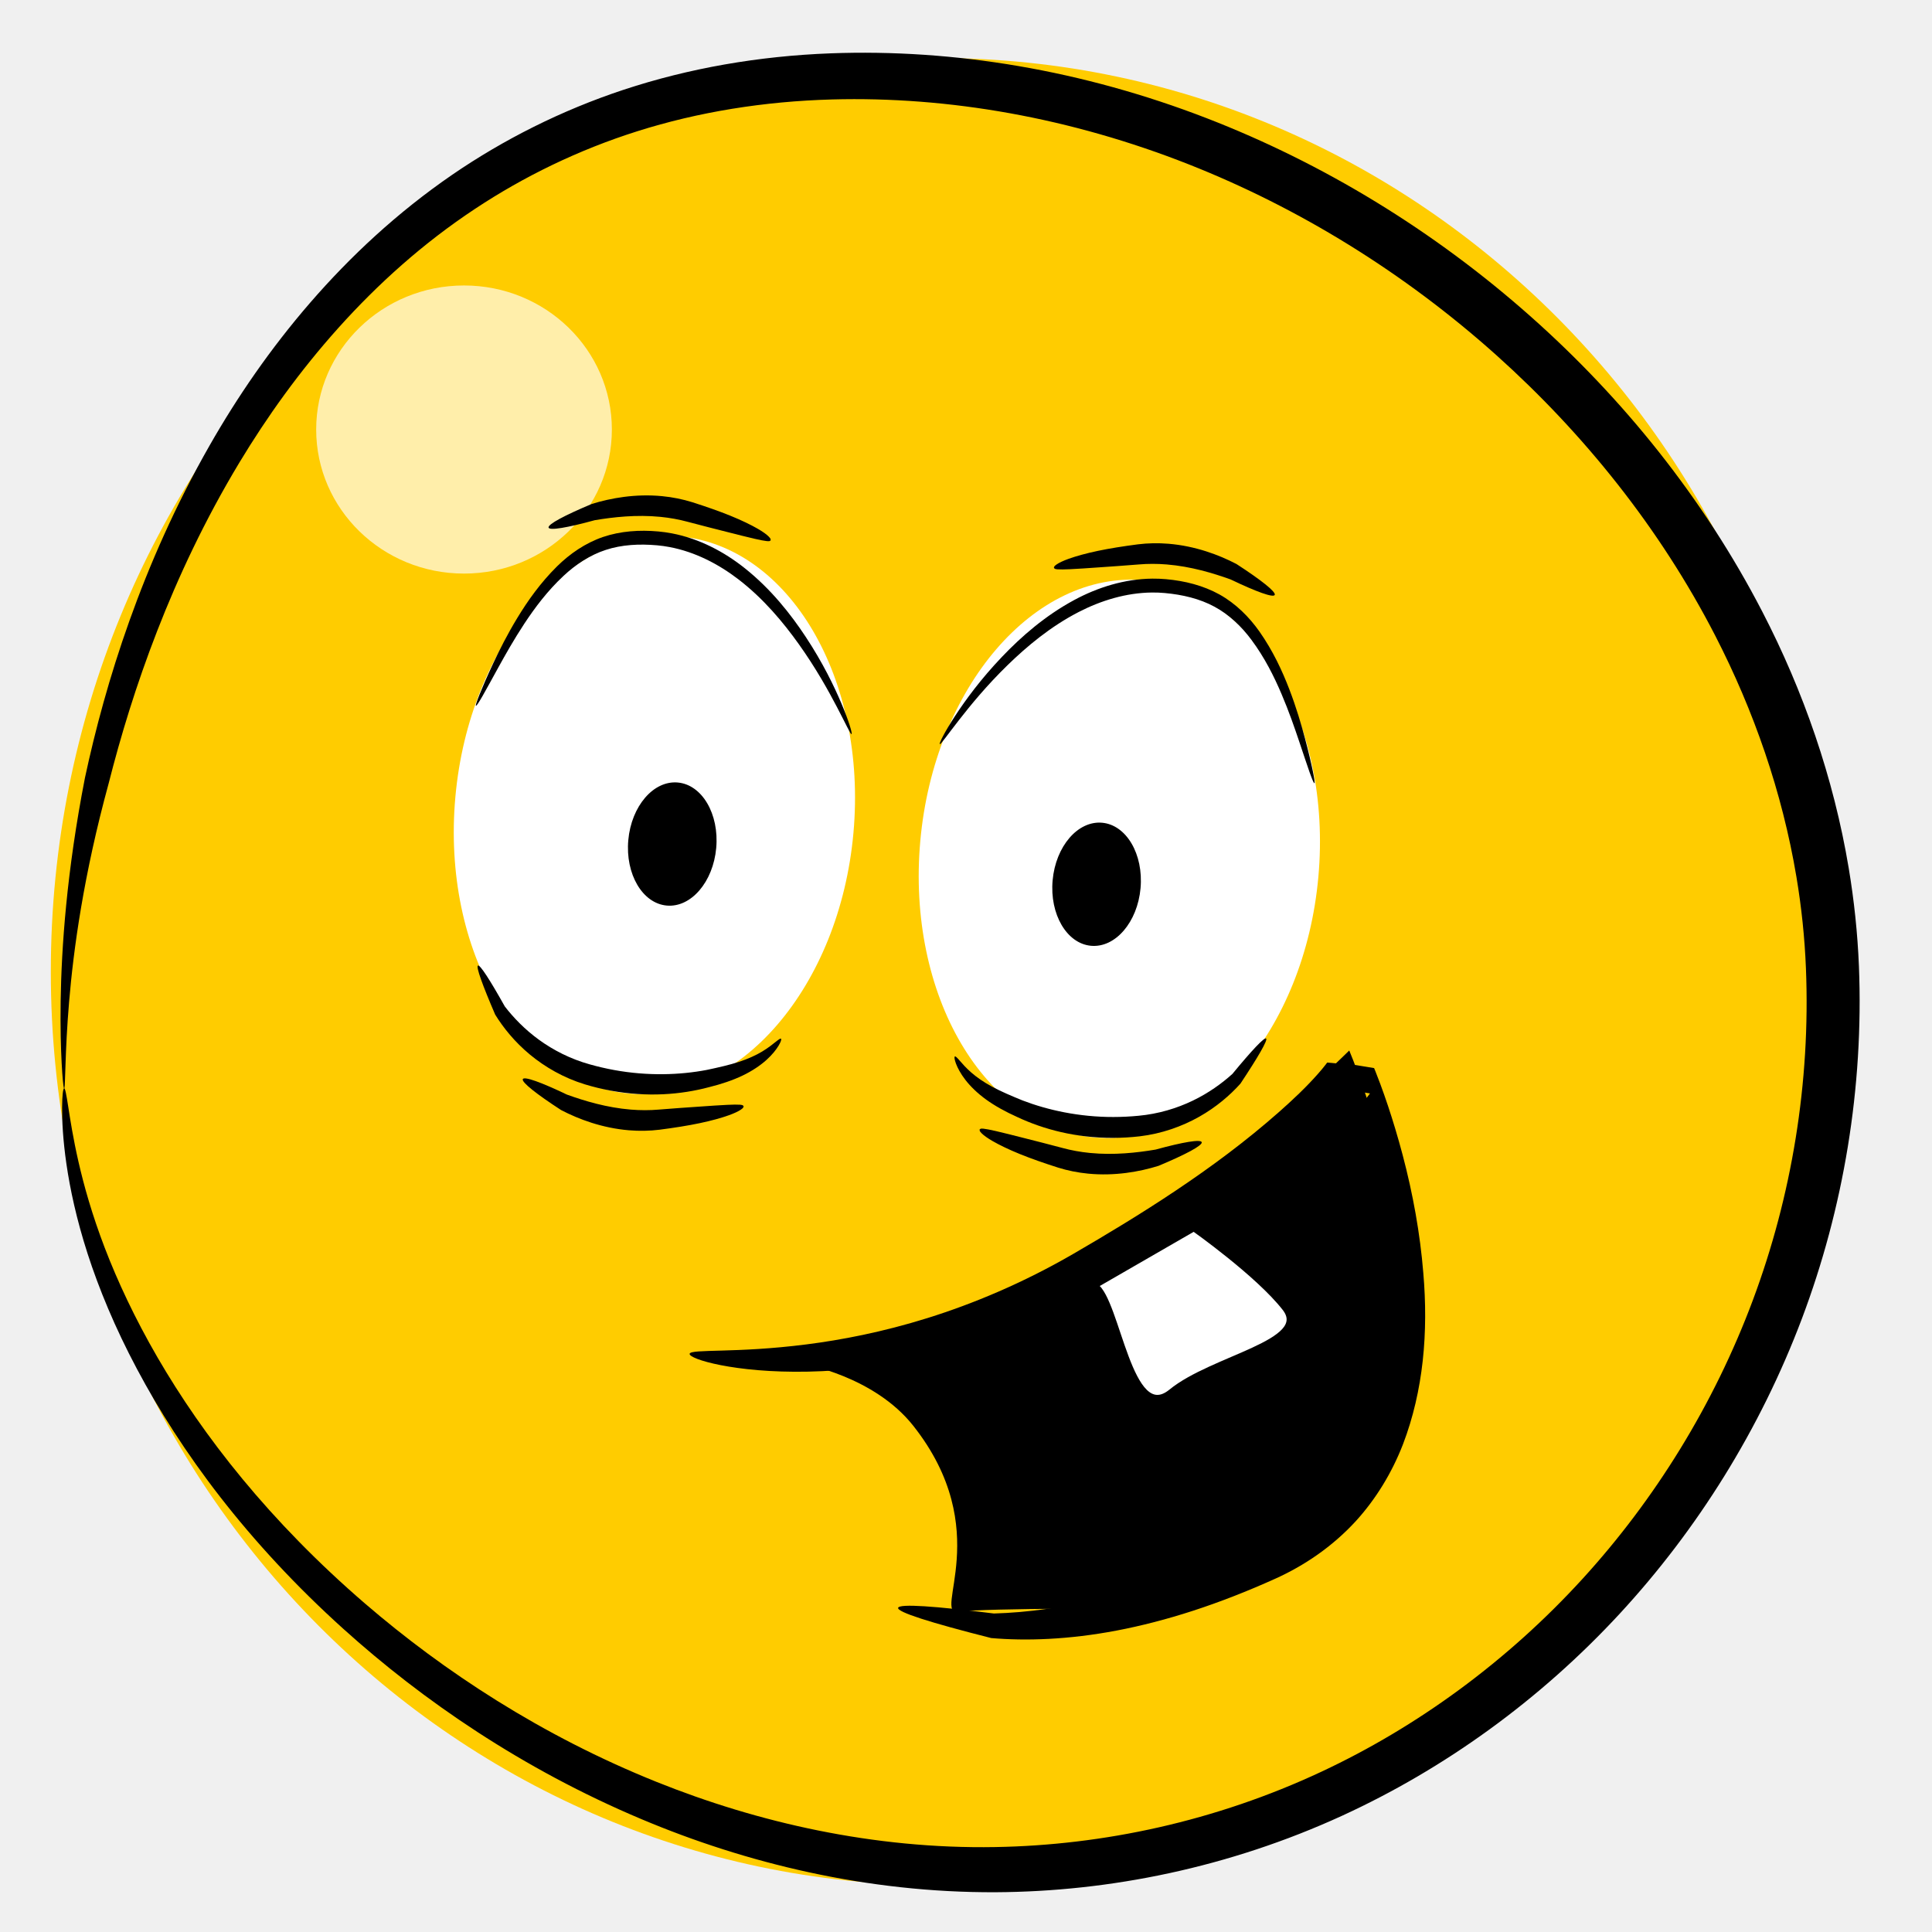
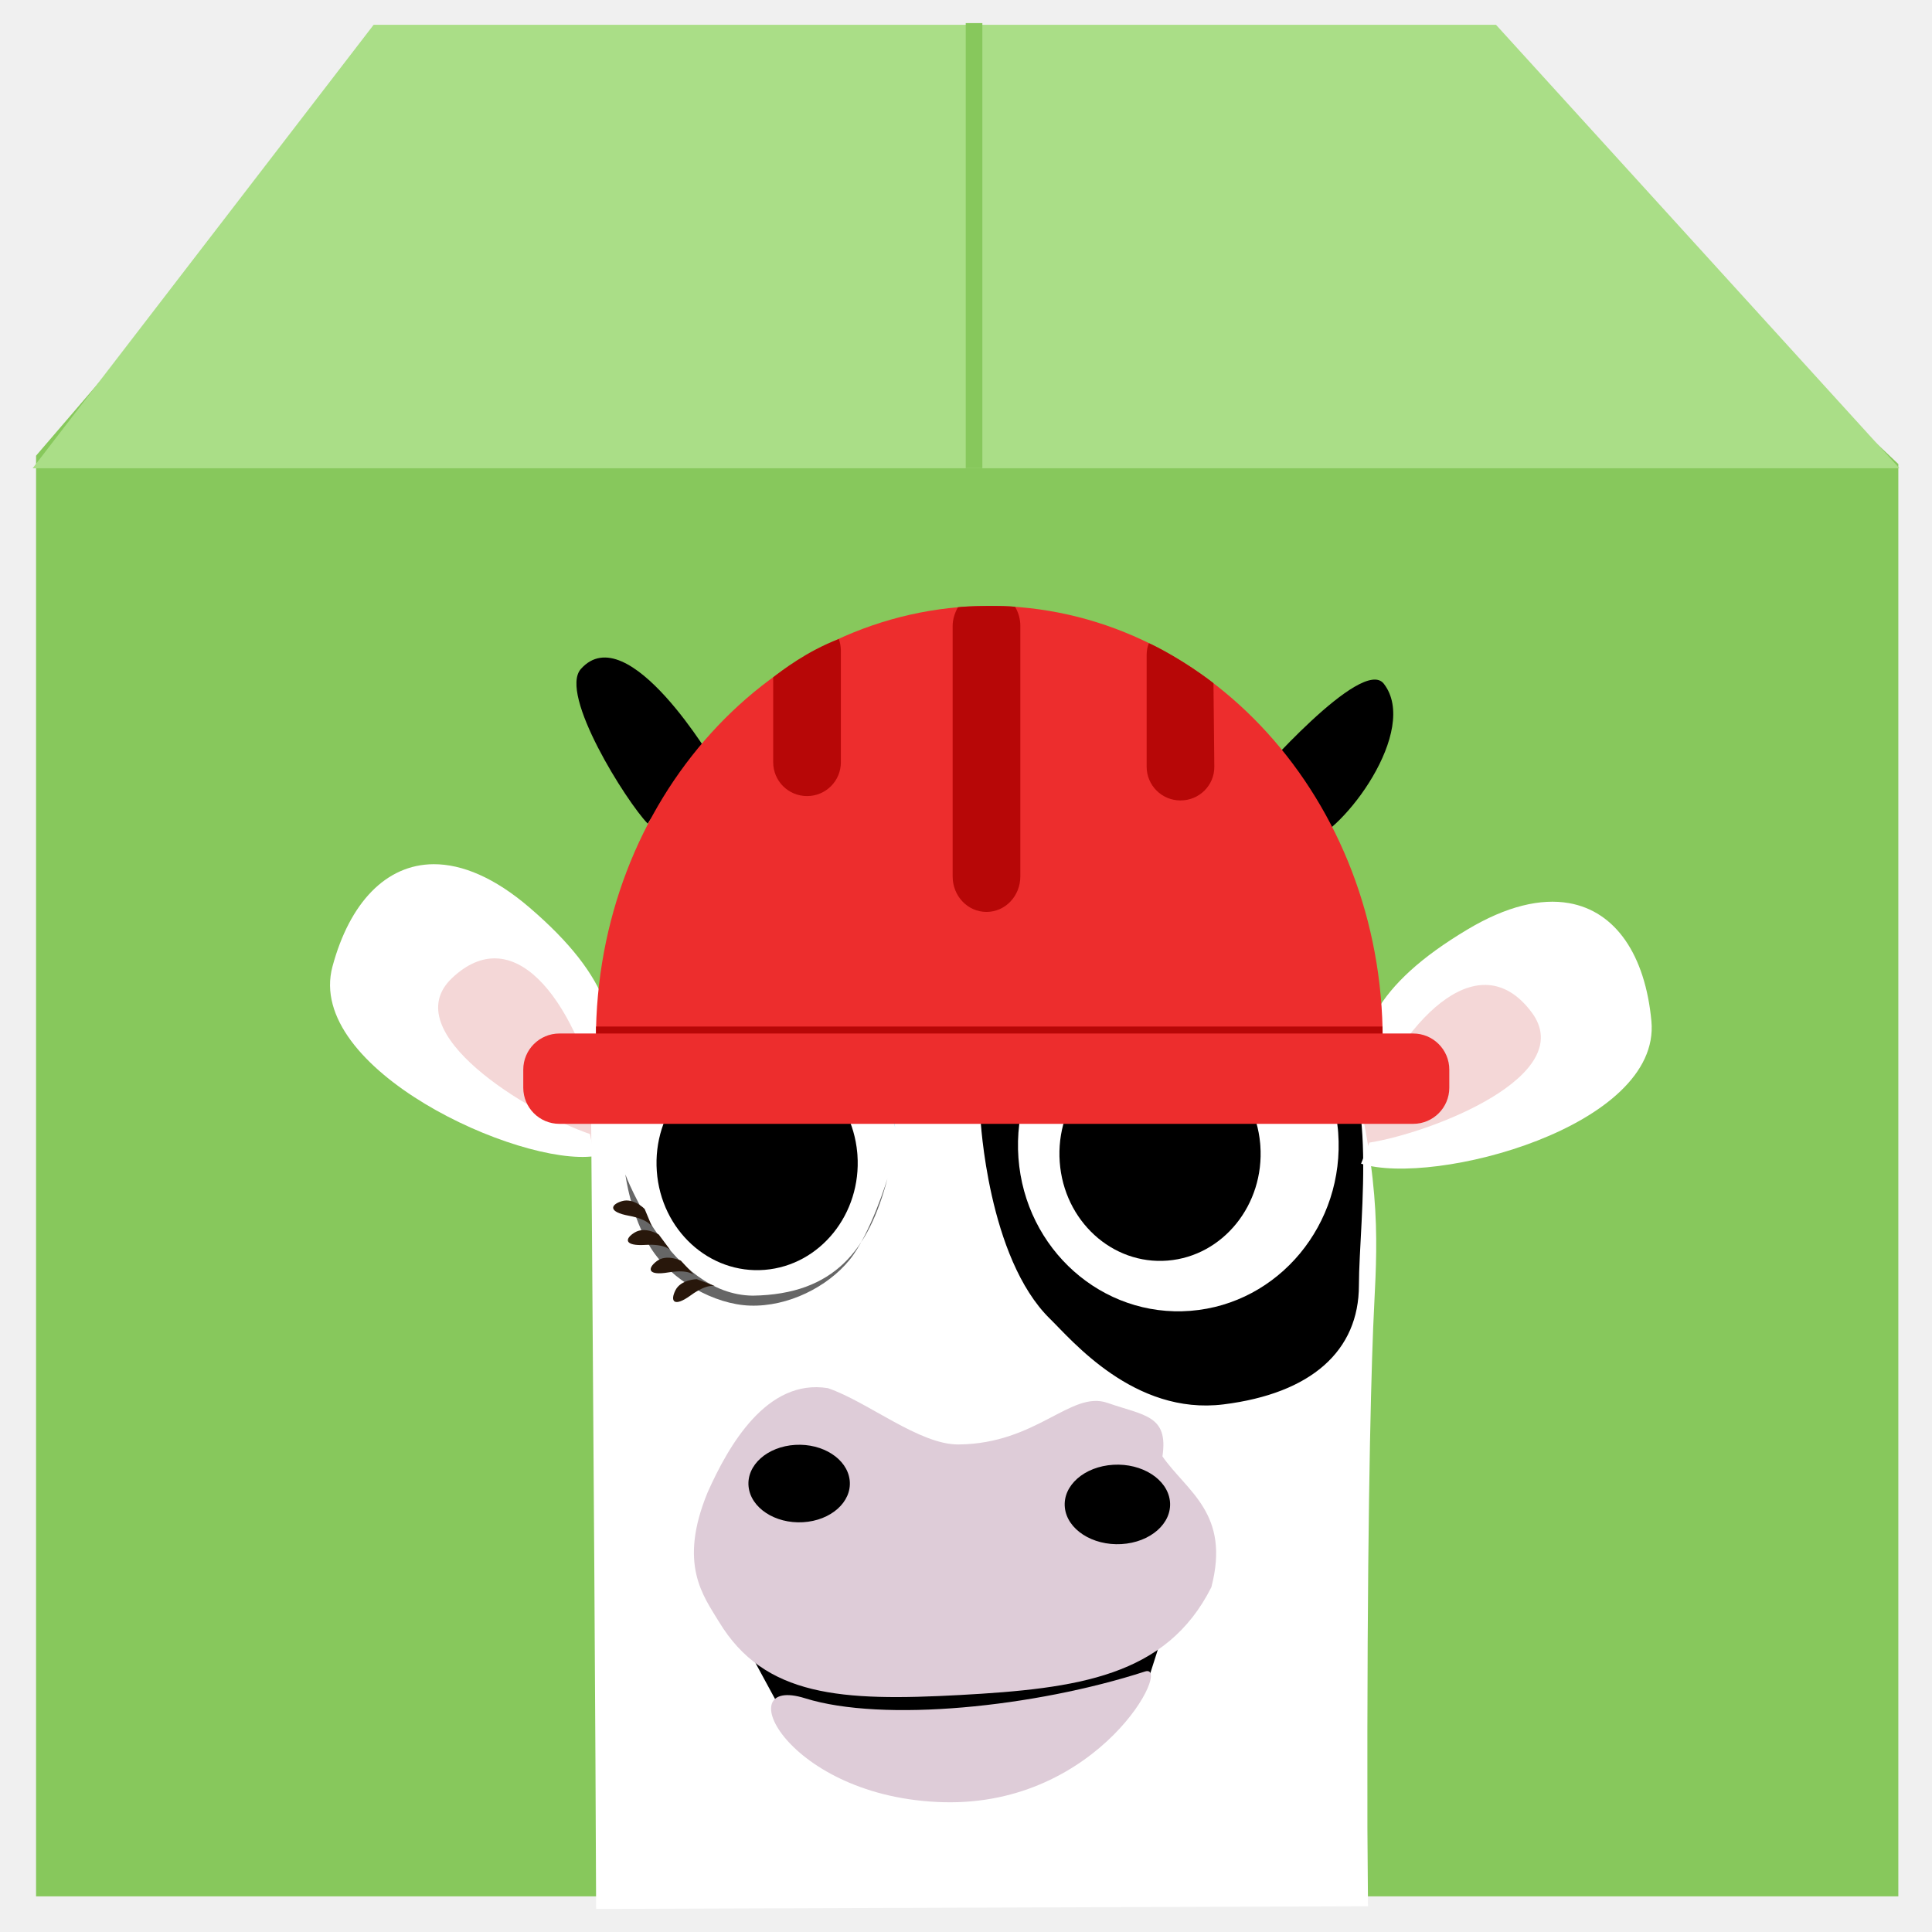
- <svg xmlns="http://www.w3.org/2000/svg" width="256" height="256" id="svg3272" version="1.1">
-   <defs id="defs3274">
-     </defs>
-   <g id="layer1" transform="translate(0,-796.3622)">
-     <g transform="matrix(0.7032405,0,0,0.7032405,-681.0017,639.447)" id="g3205">
-       <path transform="matrix(1.360465,0,0,1.393064,-143.4606,788.6875)" d="m 1070,-274.561 c 0,68.247 -55.005,123.571 -122.857,123.571 -67.852,0 -122.857,-55.325 -122.857,-123.571 0,-68.247 55.005,-123.571 122.857,-123.571 67.852,0 122.857,55.325 122.857,123.571 z" id="path3201" style="fill:#ffcc00;fill-opacity:1;stroke:none" />
-       <path id="path3197" d="m 980.465,428.179 c 0.199,-0.007 0.415,1.217 0.783,3.568 0.368,2.351 0.897,5.83 1.918,10.298 1.021,4.468 2.546,9.929 4.934,16.169 2.388,6.24 5.652,13.264 9.977,20.723 4.243,7.301 9.515,15.035 16,22.881 6.485,7.846 14.188,15.803 23.127,23.498 7.413,6.375 15.689,12.57 24.843,18.278 9.154,5.708 19.188,10.928 30.058,15.293 9.528,3.823 19.717,6.98 30.413,9.142 10.697,2.162 21.902,3.33 33.392,3.128 10.151,-0.172 20.521,-1.385 30.86,-3.727 10.339,-2.342 20.646,-5.813 30.612,-10.482 18.011,-8.429 34.965,-20.761 49.202,-36.358 13.578,-14.877 24.698,-32.743 32.068,-52.482 7.297,-19.538 10.879,-40.954 9.999,-62.542 -0.229,-5.743 -0.832,-11.494 -1.791,-17.217 -2.669,-15.936 -8.024,-31.299 -15.276,-45.406 -10.462,-20.339 -24.829,-38.148 -41.201,-52.835 -17.517,-15.702 -37.373,-27.847 -57.978,-35.99 -11.097,-4.383 -22.433,-7.605 -33.723,-9.645 -11.29,-2.041 -22.534,-2.901 -33.5,-2.603 -12.824,0.347 -25.24,2.356 -36.728,5.993 -11.118,3.514 -21.392,8.542 -30.525,14.59 -9.878,6.523 -18.402,14.234 -25.752,22.417 -7.35,8.183 -13.524,16.839 -18.712,25.444 -6.502,10.798 -11.514,21.529 -15.481,31.724 -3.967,10.195 -6.89,19.857 -9.129,28.681 -2.363,8.643 -4.03,16.495 -5.2,23.402 -1.17,6.907 -1.846,12.871 -2.26,17.786 -0.414,4.915 -0.57,8.782 -0.664,11.52 -0.095,2.738 -0.131,4.347 -0.217,4.752 0,10e-6 0,10e-6 0,10e-6 -0.049,0.002 -0.049,0.002 -0.049,0.002 0,0 -9e-5,0 -0.049,0.002 0,0 0,0 0,0 -0.113,-0.398 -0.278,-2.006 -0.422,-4.765 -0.144,-2.759 -0.265,-6.67 -0.189,-11.664 0.076,-4.994 0.353,-11.072 1.046,-18.129 0.693,-7.057 1.807,-15.096 3.535,-23.95 1.944,-9.063 4.608,-19.02 8.381,-29.581 3.772,-10.562 8.653,-21.731 15.118,-33.051 5.16,-9.043 11.399,-18.181 18.945,-26.889 7.546,-8.707 16.4,-16.985 26.779,-24.112 9.614,-6.585 20.478,-12.1 32.311,-16.012 12.226,-4.036 25.402,-6.344 38.982,-6.849 11.575,-0.43 23.438,0.356 35.345,2.392 11.907,2.036 23.859,5.324 35.557,9.855 21.703,8.401 42.613,21.01 61.067,37.413 17.26,15.329 32.43,34.035 43.56,55.539 7.735,14.935 13.432,31.272 16.282,48.323 1.024,6.123 1.671,12.29 1.924,18.463 0.918,22.962 -2.926,45.677 -10.74,66.414 -7.891,20.936 -19.756,39.81 -34.239,55.505 -15.188,16.461 -33.243,29.387 -52.425,38.18 -10.627,4.867 -21.582,8.445 -32.549,10.814 -10.967,2.369 -21.947,3.531 -32.679,3.588 -12.164,0.056 -23.948,-1.323 -35.138,-3.742 -11.189,-2.419 -21.784,-5.879 -31.642,-10.034 -11.237,-4.733 -21.552,-10.337 -30.913,-16.431 -9.361,-6.094 -17.77,-12.678 -25.256,-19.431 -9.03,-8.139 -16.749,-16.554 -23.186,-24.835 -6.437,-8.281 -11.597,-16.428 -15.674,-24.095 -4.172,-7.829 -7.204,-15.21 -9.314,-21.748 -2.11,-6.539 -3.312,-12.24 -3.986,-16.88 -0.674,-4.64 -0.833,-8.224 -0.819,-10.633 0.014,-2.41 0.191,-3.648 0.39,-3.655 z" style="fill:#000000;fill-rule:evenodd;stroke:none" />
-       <g transform="translate(457.91,-11.10147)" id="g9244">
-         <path style="fill:#000000;fill-rule:evenodd;stroke:none" d="m 404.286,75.295 c 0.006,-0.031 0.021,-0.06 0.044,-0.087 0.023,-0.026 0.054,-0.051 0.093,-0.074 0,0 0,0 0,0 0.077,-0.046 0.187,-0.086 0.328,-0.121 0,-1e-6 0,-1e-6 0,-1e-6 0,0 0,0 0,0 0.279,-0.07 0.68,-0.12 1.202,-0.159 0,0 0,0 0,0 1.029,-0.076 2.519,-0.109 4.447,-0.164 0,0 0,0 0,0 3.751,-0.107 9.136,-0.301 15.862,-1.156 0,0 0,0 0,0 6.538,-0.831 14.316,-2.303 22.877,-4.98 8.561,-2.677 17.908,-6.57 27.345,-12.03 0,0 0,0 0,0 6.308,-3.659 12.872,-7.607 19.442,-12.006 6.57,-4.399 13.144,-9.249 19.41,-14.78 0,0 0,0 0,0 2.601,-2.297 5.104,-4.652 7.335,-7.183 0,0 0,0 0,0 0.529,-0.6 1.022,-1.18 1.46,-1.753 0,0 0,0 0,0 0.108,-0.141 0.203,-0.266 0.282,-0.378 1.465,0.126 2.925,0.26 4.379,0.402 0.306,0.018 0.613,0.036 0.919,0.054 0.079,0.013 0.157,0.026 0.236,0.039 0.225,0.037 0.449,0.075 0.674,0.112 0.879,0.146 1.757,0.292 2.635,0.436 3e-5,5e-6 6e-5,10e-6 9e-5,1.5e-5 0.09,0.217 0.176,0.43 0.259,0.638 0.315,0.788 0.616,1.573 0.905,2.354 0,0 0,0 0,0 0,4e-6 0,9e-6 10e-6,1.3e-5 0,0 0,0 0,0 1.028,2.77 1.962,5.587 2.816,8.436 0.487,1.62 0.951,3.257 1.388,4.91 1.952,7.386 3.299,14.849 3.901,22.264 0.473,5.508 0.49,11.075 -0.105,16.508 -0.595,5.434 -1.801,10.734 -3.715,15.744 -2.097,5.42 -5.125,10.36 -8.885,14.493 -4.457,4.853 -9.745,8.407 -15.155,10.848 -5.253,2.373 -10.443,4.398 -15.459,6.031 -5.016,1.633 -9.857,2.876 -14.431,3.748 -9.148,1.745 -17.206,1.978 -23.667,1.419 -11.57,-2.93 -17.782,-4.909 -17.537,-5.703 0,0 0,0 0,0 0,0 0,0 0,0 0,0 0,0 0,0 0.001,-0.004 0.001,-0.004 0.001,-0.004 0,0 -1e-5,-10e-6 0.001,-0.004 0,0 0,0 0,0 0,0 0,0 0,0 0,0 0,0 0,0 0.29,-0.786 6.942,-0.311 18.041,1.084 6.123,-0.178 13.565,-1.073 21.954,-3.336 4.194,-1.132 8.624,-2.597 13.227,-4.408 4.603,-1.81 9.38,-3.966 14.255,-6.416 4.431,-2.246 8.667,-5.302 12.03,-9.248 2.876,-3.334 5.183,-7.383 6.804,-11.828 1.539,-4.151 2.455,-8.65 2.868,-13.378 0.413,-4.728 0.323,-9.686 -0.096,-14.714 -0.599,-6.763 -1.882,-13.643 -3.704,-20.545 -0.408,-1.544 -0.839,-3.079 -1.292,-4.602 -0.796,-2.673 -1.655,-5.296 -2.59,-7.857 0,0 0,0 0,0 0,-4e-6 0,-8e-6 0,-1.2e-5 0,0 0,0 0,0 -0.264,-0.722 -0.53,-1.431 -0.803,-2.125 -0.072,-0.184 -0.143,-0.362 -0.213,-0.535 3e-5,10e-7 6e-5,3e-6 9e-5,4e-6 0.837,0.044 1.674,0.089 2.511,0.136 0.214,0.012 0.428,0.024 0.642,0.036 0.075,0.004 0.15,0.008 0.225,0.013 0.285,0.049 0.57,0.098 0.855,0.147 1.392,0.231 2.789,0.453 4.191,0.667 -0.173,0.239 -0.339,0.457 -0.496,0.657 0,0 0,0 0,0 -0.636,0.812 -1.279,1.562 -1.911,2.263 0,0 0,0 0,0 -2.662,2.952 -5.486,5.568 -8.306,7.98 0,0 0,0 0,0 -6.781,5.802 -13.795,10.787 -20.736,15.202 -6.941,4.415 -13.808,8.26 -20.37,11.725 0,0 0,0 0,0 -10.27,5.448 -20.408,9.08 -29.625,11.328 -9.217,2.248 -17.515,3.123 -24.4,3.266 0,0 0,0 0,0 -7.071,0.146 -12.669,-0.475 -16.465,-1.217 0,0 0,0 0,0 -1.951,-0.381 -3.439,-0.799 -4.427,-1.176 0,0 0,0 0,0 -0.501,-0.192 -0.876,-0.374 -1.12,-0.537 0,-10e-7 0,-10e-7 0,-10e-7 0,0 0,0 0,0 -0.122,-0.082 -0.212,-0.16 -0.268,-0.232 0,-10e-7 0,-10e-7 0,-10e-7 -0.028,-0.036 -0.048,-0.071 -0.059,-0.104 -0.012,-0.034 -0.015,-0.067 -0.009,-0.097 z" id="path9228" transform="translate(236.1224,414.0174)" />
-         <path style="fill:#000000;fill-rule:evenodd;stroke:none" d="m 661.845,491.246 c 0,0 13.282,2.244 20.706,11.638 15.501,19.614 3.485,35.75 8.485,35.036 5,-0.714 35.144,-0.613 35.144,-0.613 0,0 37.124,-15.131 46.372,-37.995 10.04,-24.82 -7.857,-67.143 -7.857,-67.143 0,0 -34.136,33.348 -46.429,40 -21.34,11.548 -56.42,19.077 -56.42,19.077 z" id="path9232" />
-         <path style="fill:#ffffff;stroke:#000000;stroke-width:1px;stroke-linecap:butt;stroke-linejoin:miter;stroke-opacity:1" d="m 480.714,62.438 c 4.286,2.857 6.429,26.429 14.286,20 7.857,-6.429 26.429,-9.286 21.429,-15.714 -5,-6.429 -17.143,-15 -17.143,-15 z" id="path9236" transform="translate(236.1224,414.0174)" />
+ <svg xmlns="http://www.w3.org/2000/svg" width="256" height="256" id="svg3426" version="1.1">
+   <defs id="defs3428" />
+   <g id="layer1" transform="translate(-329.3953,-297.1763)">
+     <g id="g3509" transform="matrix(6.002593,0,0,6.002593,-1643.512,-2770.377)">
+       <path id="rect4371" d="m 333.879,515.966 0.507,0.184 30.87,0.092 5.325,5.039 0,31.618 -41.109,0 0,-31.802 z" style="fill:#87c85c;fill-opacity:1;stroke:none" />
+       <path id="rect4371-7" d="m 336.924,511.585 24.775,0 8.906,9.79 -41.209,0 z" style="fill:#aade87;fill-opacity:1;stroke:none" />
+       <path style="fill:#f4d7d7;fill-opacity:1;stroke:none;display:inline" d="m 342.253,535.017 c -0.062,-0.31 -0.994,-3.539 -2.049,-3.539 -1.056,0 -2.546,-0.062 -2.235,1.614 0.31,1.677 1.056,2.732 2.235,2.981 1.18,0.248 2.36,0.248 2.36,0.248 z" id="path6937-9" />
+       <path style="fill:#f4d7d7;fill-opacity:1;stroke:none;display:inline" d="m 358.784,535.389 c 0,0 1.614,-3.415 2.918,-3.415 1.304,0 2.732,-0.124 2.422,1.304 -0.31,1.428 -0.683,1.801 -2.484,2.484 -1.801,0.683 -3.291,0.869 -3.291,0.869 z" id="path6939-3" />
+       <path style="fill:#ffffff;stroke:none;display:inline" d="m 341.82,549.899 c -0.018,-3.955 -0.111,-16.372 -0.111,-16.372 0,0 3.105,-6.52 8.693,-4.16 5.589,2.36 7.576,2.981 8.197,5.589 0.621,2.608 0.448,3.896 0.389,5.395 -0.062,1.583 -0.139,4.864 -0.127,11.06 l 0.013,1.707 -17.039,0.059 z" id="path6935-0" />
+       <path style="fill:#000000;fill-opacity:1;stroke:#000000;stroke-width:0.061px;stroke-linecap:butt;stroke-linejoin:miter;stroke-opacity:1;display:inline" d="m 350.35,535.725 c 0,0 0.158,3.07 1.529,4.407 0.473,0.461 1.847,2.122 3.803,1.877 1.927,-0.241 2.961,-1.171 2.961,-2.6 0,-1.428 0.515,-5.075 -0.851,-5.262 -1.366,-0.186 -7.441,1.577 -7.441,1.577 z" id="path6983-98" />
+       <path style="fill:#000000;fill-opacity:1;stroke:#000000;stroke-width:0.061px;stroke-linecap:butt;stroke-linejoin:miter;stroke-opacity:1;display:inline" d="m 345.109,547.234 0.834,1.537 c 0,0 4.171,0.659 5.137,0.395 0.966,-0.263 2.898,-1.01 2.898,-1.01 l 0.351,-1.098 c 0,0 -3.337,1.186 -5.005,1.054 -1.669,-0.132 -4.215,-0.878 -4.215,-0.878 z" id="path7018-2" />
+       <path style="fill:#deccd8;fill-opacity:1;stroke:none;display:inline" d="m 344.545,546.835 c 1.004,1.665 2.719,1.761 5.321,1.62 2.6,-0.142 4.558,-0.408 5.55,-2.38 0.426,-1.629 -0.535,-2.107 -1.08,-2.888 0.138,-0.912 -0.406,-0.899 -1.213,-1.181 -0.807,-0.281 -1.558,0.903 -3.287,0.918 -0.864,0.008 -2.004,-0.943 -2.885,-1.243 -1.349,-0.218 -2.196,1.272 -2.654,2.299 -0.655,1.589 -0.096,2.285 0.248,2.856 z" id="path5150-81" />
+       <path style="fill:#ffffff;fill-opacity:1;stroke:none;display:inline" id="path6985-4" d="m -373.923,781.491 c 2.416,32.82 -21.329,61.454 -53.037,63.955 -31.708,2.501 -59.371,-22.078 -61.787,-54.898 -2.416,-32.82 21.329,-61.454 53.037,-63.955 31.219,-2.462 58.617,21.348 61.678,53.601" transform="matrix(0.06147069,0,0,0.06147069,381.2013,488.0041)" />
+       <path transform="matrix(0.06147069,0,0,0.06147069,372.1506,487.7638)" style="fill:#ffffff;fill-opacity:1;stroke:none;display:inline" id="path6985-6-2" d="m -373.923,781.491 c 2.416,32.82 -21.329,61.454 -53.037,63.955 -31.708,2.501 -59.371,-22.078 -61.787,-54.898 -2.416,-32.82 21.329,-61.454 53.037,-63.955 31.219,-2.462 58.617,21.348 61.678,53.601" />
+       <path style="fill:#000000;fill-opacity:1;stroke:none;display:inline" d="m 342.973,529.218 c -0.467,-0.48 -1.967,-2.858 -1.475,-3.412 1.04,-1.17 2.951,2.09 2.951,2.09 0,0 -1.07,0.665 -1.475,1.322 z" id="path5962-64" />
+       <path style="fill:#000000;fill-opacity:1;stroke:none;display:inline" d="m 356.378,528.239 c 0,0 2.365,-2.727 2.845,-2.108 0.796,1.028 -0.89,3.276 -1.677,3.491 -0.48,-0.984 -1.168,-1.383 -1.168,-1.383 z" id="path5964-7" />
+       <path style="fill:#ffffff;fill-opacity:1;stroke:none;display:inline" d="m 341.946,535.52 c -0.634,-2.542 -1.966,-4.142 -3.29,-2.893 -1.27,1.199 1.708,2.991 3.042,3.444 l 0.102,0.489 c -1.675,0.23 -6.394,-1.925 -5.785,-4.186 0.38,-1.413 1.185,-2.255 2.234,-2.259 0.629,-0.002 1.346,0.297 2.113,0.955 1.826,1.565 2.043,2.717 1.782,4.108" id="path5154-0" />
+       <path style="fill:#deccd8;fill-opacity:1;stroke:none;display:inline" d="m 346.448,548.527 c 1.718,0.538 5.073,0.196 7.503,-0.591 0.623,-0.202 -0.993,2.975 -4.448,2.885 -3.455,-0.091 -4.773,-2.832 -3.055,-2.294 z" id="path6030-7" />
+       <path style="fill:#ffffff;fill-opacity:1;stroke:none;display:inline" d="m 358.753,535.676 c 1.054,-2.398 2.638,-3.751 3.731,-2.295 1.049,1.397 -2.189,2.659 -3.58,2.88 l -0.183,0.465 c 1.612,0.51 6.627,-0.817 6.409,-3.148 -0.136,-1.457 -0.787,-2.423 -1.82,-2.604 -0.62,-0.109 -1.377,0.065 -2.244,0.584 -2.064,1.234 -2.472,2.332 -2.45,3.747" id="path5154-4-0" />
+       <path style="fill:#aaeeff;stroke:none;display:inline" d="m 342.245,535.522 c 0,0 1.132,-2.364 3.12,-2.391 1.973,0.024 2.621,1.106 3.074,2.81 0,0 -0.295,-1.878 -0.807,-2.499 -0.532,-0.644 -1.475,-1.118 -2.391,-1.087 -0.858,0.029 -1.894,0.605 -2.391,1.397 -0.481,0.767 -0.605,1.77 -0.605,1.77 z" id="path6961-8-5" />
+       <path style="fill:#000000;fill-opacity:1;stroke:none;display:inline" id="path7014-8" d="m -434.34,913.883 c 0.794,7.867 -7.012,14.73 -17.436,15.33 -10.424,0.599 -19.518,-5.292 -20.312,-13.159 -0.794,-7.867 7.012,-14.73 17.436,-15.33 10.263,-0.59 19.27,5.117 20.276,12.848" transform="matrix(0.06147069,0,0,0.06147069,381.2013,488.0041)" />
+       <path style="fill:#000000;fill-opacity:1;stroke:none;display:inline" id="path7016-3" d="m -549.338,906.41 c 0.764,7.67 -6.747,14.362 -16.778,14.947 -10.03,0.584 -18.781,-5.16 -19.546,-12.83 -0.764,-7.67 6.747,-14.362 16.778,-14.947 9.876,-0.575 18.543,4.989 19.511,12.527" transform="matrix(0.06147069,0,0,0.06147069,381.2013,488.0041)" />
+       <g style="display:inline" id="g3747" transform="matrix(0.06147069,0,0,0.06147069,105.3518,505.4832)">
+         <path id="path5156-8-51" d="m 3940.927,505.102 c 1.516,21.182 -13.383,39.662 -33.278,41.276 -19.895,1.614 -37.252,-14.249 -38.768,-35.431 -1.516,-21.182 13.383,-39.662 33.278,-41.276 19.588,-1.589 36.779,13.778 38.699,34.594" style="fill:#000000;fill-opacity:1;stroke:none;display:inline" />
+         <path id="path5156-8-5-6" d="m 4085.618,501.778 c 1.516,21.182 -13.383,39.662 -33.278,41.276 -19.895,1.614 -37.252,-14.249 -38.768,-35.431 -1.516,-21.182 13.383,-39.662 33.278,-41.276 19.588,-1.589 36.779,13.778 38.699,34.594" style="fill:#000000;fill-opacity:1;stroke:none;display:inline" />
      </g>
-       <path transform="matrix(0.4875,0,0,0.5277778,628.8978,480.2605)" d="m 932.857,-333.847 c 0,28.403 -25.584,51.429 -57.143,51.429 -31.559,0 -57.143,-23.025 -57.143,-51.429 0,-28.403 25.584,-51.429 57.143,-51.429 31.559,0 57.143,23.025 57.143,51.429 z" id="path3203" style="fill:#ffeeaa;fill-opacity:1;stroke:none" />
-       <g transform="matrix(1.102031,0.09904658,-0.1175023,1.307376,1303.471,-74.78886)" id="g9954">
-         <g id="g8965" transform="translate(32.14286,267.8571)">
-           <path transform="matrix(0.5353298,0,0,0.5353298,93.25799,-99.52245)" d="m -458.571,352.438 c 0,41.421 -28.462,75 -63.571,75 -35.11,0 -63.571,-33.579 -63.571,-75 0,-41.421 28.462,-75 63.571,-75 35.11,0 63.571,33.579 63.571,75 z" id="path8906" style="fill:#ffffff;fill-opacity:1;stroke:none" />
-           <path d="m -458.571,352.438 c 0,41.421 -28.462,75 -63.571,75 -35.11,0 -63.571,-33.579 -63.571,-75 0,-41.421 28.462,-75 63.571,-75 35.11,0 63.571,33.579 63.571,75 z" id="path8906-8" style="fill:#000000;fill-opacity:1;stroke:none" transform="matrix(0.1182316,0,0,0.1182316,-121.0547,51.40706)" />
-           <path id="path8932" d="m -218.194,75.83 c -0.089,-0.04 0.072,-0.631 0.455,-1.704 0.383,-1.073 0.983,-2.634 1.829,-4.584 0.846,-1.95 1.932,-4.294 3.413,-6.832 1.48,-2.538 3.354,-5.273 5.931,-7.849 1.971,-1.959 4.442,-3.701 7.359,-4.797 2.886,-1.072 6.079,-1.5 9.298,-1.497 0.771,2.81e-4 1.545,0.033 2.32,0.098 4.744,0.398 9.158,1.965 12.897,4.045 4.738,2.634 8.479,5.958 11.403,9.055 0,0 0,0 0,0 3.272,3.462 5.559,6.682 7.056,9.05 0,0 0,0 0,0 0.801,1.266 1.374,2.297 1.735,3.026 0,0 0,0 0,0 0.186,0.374 0.315,0.67 0.39,0.877 0,0 0,0 0,0 0,0 0,10e-7 0,10e-7 0.038,0.105 0.062,0.188 0.072,0.247 0,0 0,0 0,0 0,0 0,0 0,0 -0.013,0.04 -0.016,0.066 -0.016,0.083 0,0 0,0 0,0 0,0.016 0.003,0.023 0.004,0.024 0,0 0,0 0,0 0,0 0,0 0,0 0,0 0,0 0,0 0,0 0,0 0,0 0,0 0,0 0,0 0,10e-7 0,10e-7 0,10e-7 0,0 0,0 0,0 0,0 0,0 0,0 0,0 0,0 0,0 0,0 0,0 0,0 1e-5,3.3e-5 1e-5,2.5e-5 1e-5,2.5e-5 0,0 0,8e-6 -1e-5,-2.4e-5 0,0 0,0 0,0 0,0 0,0 0,0 0,0 0,0 0,0 0,0 0,0 0,0 0,0 0,0 0,0 0,0 0,0 0,0 0,0 0,0 0,0 0,0 0,0 0,0 0,0 0,0 0,0 0,0 0,0 0,0 -3.7e-4,-6.22e-4 -0.004,-0.007 -0.018,-0.016 0,-10e-7 0,-10e-7 0,-10e-7 -0.014,-0.009 -0.039,-0.02 -0.08,-0.029 0,0 0,0 0,0 0,0 0,0 0,0 -0.045,-0.039 -0.104,-0.1 -0.176,-0.184 0,0 0,-10e-7 0,-10e-7 0,0 0,0 0,0 -0.143,-0.166 -0.338,-0.418 -0.586,-0.749 0,0 0,0 0,0 -0.484,-0.644 -1.169,-1.586 -2.068,-2.761 0,0 0,0 0,0 -1.682,-2.197 -4.102,-5.225 -7.419,-8.483 0,0 0,0 0,0 -2.967,-2.91 -6.657,-6.032 -11.208,-8.467 -3.578,-1.913 -7.738,-3.363 -12.15,-3.73 -0.721,-0.06 -1.439,-0.09 -2.154,-0.09 -3.059,0.003 -6.016,0.363 -8.632,1.313 -2.632,0.943 -4.918,2.499 -6.783,4.263 -2.503,2.356 -4.38,4.926 -5.916,7.335 -1.536,2.41 -2.73,4.659 -3.706,6.526 -0.977,1.867 -1.732,3.355 -2.279,4.354 -0.546,0.999 -0.879,1.514 -0.968,1.474 z" style="fill:#000000;fill-rule:evenodd;stroke:none" />
-           <path id="path8936" d="m -213.9,112.953 c 0.309,-0.223 2.261,1.887 5.19,5.497 0,0 0,0 0,0 1.627,1.48 3.727,3.026 6.302,4.323 2.575,1.297 5.627,2.342 8.955,2.858 0,0 0,0 0,0 1.388,0.22 2.818,0.391 4.277,0.503 5.798,0.447 11.234,-0.14 15.664,-1.203 1.978,-0.511 3.817,-1.014 5.358,-1.572 1.541,-0.558 2.789,-1.17 3.754,-1.76 0.965,-0.591 1.655,-1.155 2.141,-1.548 0.487,-0.393 0.778,-0.609 0.886,-0.533 0.108,0.076 0.025,0.441 -0.309,1.02 -0.333,0.579 -0.924,1.366 -1.853,2.207 -0.928,0.841 -2.201,1.728 -3.792,2.527 -1.591,0.799 -3.504,1.505 -5.519,2.091 -2.305,0.711 -4.897,1.281 -7.692,1.604 -2.795,0.323 -5.792,0.398 -8.871,0.16 -1.55,-0.12 -3.066,-0.313 -4.534,-0.57 0,0 0,0 0,0 -3.69,-0.653 -7.037,-1.96 -9.791,-3.56 -2.755,-1.6 -4.92,-3.487 -6.494,-5.269 -1e-5,0 -1e-5,0 -1e-5,0 -2.584,-4.023 -3.982,-6.554 -3.674,-6.777 z" style="fill:#000000;fill-rule:evenodd;stroke:none" />
-           <path id="path8940" d="m -204.557,128.61 c 0.175,-0.46 3.208,0.222 7.719,1.641 3.091,0.683 6.952,1.353 11.08,1.324 1.635,-0.011 3.212,-0.133 4.701,-0.356 2.475,-0.362 4.747,-0.664 6.716,-0.93 1.969,-0.266 3.636,-0.494 4.911,-0.639 0,0 0,0 0,0 0.936,-0.107 1.641,-0.17 2.11,-0.176 0,0 0,0 0,0 0,0 0,0 0,0 0.191,2.9e-4 0.339,0.011 0.449,0.035 0,0 0,0 0,0 0,0 0,0 0,0 0.074,0.062 0.123,0.09 0.153,0.102 0.028,0.011 0.039,0.009 0.042,0.008 4.6e-4,-1.5e-4 3.5e-4,-1e-4 3.5e-4,-1e-4 0,0 1.1e-4,-5e-5 -3e-4,2.3e-4 -0.002,0.002 -0.011,0.009 -0.021,0.037 -0.011,0.03 -0.024,0.083 -0.029,0.177 0,0 0,0 0,0 0,0 0,0 0,0 -0.068,0.094 -0.193,0.205 -0.366,0.326 0,0 0,0 0,0 0,0 0,0 0,0 -0.398,0.281 -1.078,0.618 -1.969,0.966 0,0 0,1e-5 0,1e-5 -1.218,0.476 -2.86,1 -4.819,1.505 -1.959,0.505 -4.235,0.988 -6.699,1.45 -1.647,0.3 -3.395,0.465 -5.195,0.476 -4.544,0.026 -8.679,-0.927 -11.82,-2.023 -4.397,-1.958 -7.137,-3.464 -6.962,-3.924 z" style="fill:#000000;fill-rule:evenodd;stroke:none" />
-           <path id="path8940-7" d="m -208.594,49.418 c -0.175,-0.46 2.565,-1.966 6.962,-3.924 3.14,-1.095 7.276,-2.049 11.82,-2.023 1.8,0.01 3.548,0.175 5.195,0.476 2.464,0.462 4.739,0.945 6.699,1.45 1.959,0.505 3.601,1.029 4.819,1.505 0,0 0,0 0,0 0.891,0.348 1.571,0.685 1.969,0.966 0,0 0,0 0,0 0,0 0,0 0,0 0.173,0.121 0.298,0.232 0.366,0.326 0,0 0,0 0,0 0,0 0,0 0,0 0.006,0.094 0.018,0.147 0.029,0.177 0.01,0.027 0.019,0.035 0.021,0.037 4.1e-4,2.79e-4 3e-4,2.25e-4 3e-4,2.25e-4 0,0 1.1e-4,5.4e-5 -3.5e-4,-9.7e-5 -0.003,-9.18e-4 -0.014,-0.003 -0.042,0.008 -0.03,0.012 -0.079,0.04 -0.153,0.102 0,0 0,0 0,0 0,0 0,0 0,0 -0.109,0.024 -0.258,0.035 -0.449,0.035 0,0 0,0 0,0 0,0 0,0 0,0 -0.468,-0.005 -1.174,-0.069 -2.11,-0.176 0,0 0,0 0,0 -1.275,-0.145 -2.942,-0.373 -4.911,-0.639 -1.969,-0.266 -4.241,-0.569 -6.716,-0.93 -1.49,-0.222 -3.066,-0.344 -4.701,-0.356 -4.128,-0.028 -7.989,0.642 -11.08,1.324 -4.51,1.419 -7.544,2.102 -7.719,1.641 z" style="fill:#000000;fill-rule:evenodd;stroke:none" />
+       <g transform="matrix(0.2716369,0,0,0.2716369,261.3224,411.9223)" id="g4305">
+         <g transform="matrix(0.4863826,0,0,0.4863826,522.5707,277.943)" id="g4673-4" style="fill:#ed2d2d;fill-opacity:1">
+           <rect ry="6.038" y="351.428" x="-477.182" height="15.094" width="154.722" id="rect4621-0" style="fill:#ed2d2d;fill-opacity:1;stroke:none" />
+           <path id="path4623-1" d="m -333.585,352.51 -131.463,0 c 0,-40.056 29.429,-72.528 65.731,-72.528 36.302,0 65.731,32.472 65.731,72.528 z" style="fill:#ed2d2d;fill-opacity:1;stroke:none" />
        </g>
-         <g id="g8965-0" transform="matrix(-1,0,0,1,-260.8525,268.1558)">
-           <path transform="matrix(0.5353298,0,0,0.5353298,93.25799,-99.52245)" d="m -458.571,352.438 c 0,41.421 -28.462,75 -63.571,75 -35.11,0 -63.571,-33.579 -63.571,-75 0,-41.421 28.462,-75 63.571,-75 35.11,0 63.571,33.579 63.571,75 z" id="path8906-0" style="fill:#ffffff;fill-opacity:1;stroke:none" />
-           <path d="m -458.571,352.438 c 0,41.421 -28.462,75 -63.571,75 -35.11,0 -63.571,-33.579 -63.571,-75 0,-41.421 28.462,-75 63.571,-75 35.11,0 63.571,33.579 63.571,75 z" id="path8906-8-7" style="fill:#000000;fill-opacity:1;stroke:none" transform="matrix(0.1182316,0,0,0.1182316,-121.0547,51.40706)" />
-           <path id="path8932-4" d="m -218.194,75.83 c -0.089,-0.04 0.072,-0.631 0.455,-1.704 0.383,-1.073 0.983,-2.634 1.829,-4.584 0.846,-1.95 1.932,-4.294 3.413,-6.832 1.48,-2.538 3.354,-5.273 5.931,-7.849 1.971,-1.959 4.442,-3.701 7.359,-4.797 2.886,-1.072 6.079,-1.5 9.298,-1.497 0.771,2.81e-4 1.545,0.033 2.32,0.098 4.744,0.398 9.158,1.965 12.897,4.045 4.738,2.634 8.479,5.958 11.403,9.055 0,0 0,0 0,0 3.272,3.462 5.559,6.682 7.056,9.05 0,0 0,0 0,0 0.801,1.266 1.374,2.297 1.735,3.026 0,0 0,0 0,0 0.186,0.374 0.315,0.67 0.39,0.877 0,0 0,0 0,0 0,0 0,10e-7 0,10e-7 0.038,0.105 0.062,0.188 0.072,0.247 0,0 0,0 0,0 0,0 0,0 0,0 -0.013,0.04 -0.016,0.066 -0.016,0.083 0,0 0,0 0,0 0,0.016 0.003,0.023 0.004,0.024 0,0 0,0 0,0 0,0 0,0 0,0 0,0 0,0 0,0 0,0 0,0 0,0 0,0 0,0 0,0 0,10e-7 0,10e-7 0,10e-7 0,0 0,0 0,0 0,0 0,0 0,0 0,0 0,0 0,0 0,0 0,0 0,0 1e-5,3.3e-5 1e-5,2.5e-5 1e-5,2.5e-5 0,0 0,8e-6 -1e-5,-2.4e-5 0,0 0,0 0,0 0,0 0,0 0,0 0,0 0,0 0,0 0,0 0,0 0,0 0,0 0,0 0,0 0,0 0,0 0,0 0,0 0,0 0,0 0,0 0,0 0,0 0,0 0,0 0,0 0,0 0,0 0,0 -3.7e-4,-6.22e-4 -0.004,-0.007 -0.018,-0.016 0,-10e-7 0,-10e-7 0,-10e-7 -0.014,-0.009 -0.039,-0.02 -0.08,-0.029 0,0 0,0 0,0 0,0 0,0 0,0 -0.045,-0.039 -0.104,-0.1 -0.176,-0.184 0,0 0,-10e-7 0,-10e-7 0,0 0,0 0,0 -0.143,-0.166 -0.338,-0.418 -0.586,-0.749 0,0 0,0 0,0 -0.484,-0.644 -1.169,-1.586 -2.068,-2.761 0,0 0,0 0,0 -1.682,-2.197 -4.102,-5.225 -7.419,-8.483 0,0 0,0 0,0 -2.967,-2.91 -6.657,-6.032 -11.208,-8.467 -3.578,-1.913 -7.738,-3.363 -12.15,-3.73 -0.721,-0.06 -1.439,-0.09 -2.154,-0.09 -3.059,0.003 -6.016,0.363 -8.632,1.313 -2.632,0.943 -4.918,2.499 -6.783,4.263 -2.503,2.356 -4.38,4.926 -5.916,7.335 -1.536,2.41 -2.73,4.659 -3.706,6.526 -0.977,1.867 -1.732,3.355 -2.279,4.354 -0.546,0.999 -0.879,1.514 -0.968,1.474 z" style="fill:#000000;fill-rule:evenodd;stroke:none" />
-           <path id="path8936-2" d="m -213.9,112.953 c 0.309,-0.223 2.261,1.887 5.19,5.497 0,0 0,0 0,0 1.627,1.48 3.727,3.026 6.302,4.323 2.575,1.297 5.627,2.342 8.955,2.858 0,0 0,0 0,0 1.388,0.22 2.818,0.391 4.277,0.503 5.798,0.447 11.234,-0.14 15.664,-1.203 1.978,-0.511 3.817,-1.014 5.358,-1.572 1.541,-0.558 2.789,-1.17 3.754,-1.76 0.965,-0.591 1.655,-1.155 2.141,-1.548 0.487,-0.393 0.778,-0.609 0.886,-0.533 0.108,0.076 0.025,0.441 -0.309,1.02 -0.333,0.579 -0.924,1.366 -1.853,2.207 -0.928,0.841 -2.201,1.728 -3.792,2.527 -1.591,0.799 -3.504,1.505 -5.519,2.091 -2.305,0.711 -4.897,1.281 -7.692,1.604 -2.795,0.323 -5.792,0.398 -8.871,0.16 -1.55,-0.12 -3.066,-0.313 -4.534,-0.57 0,0 0,0 0,0 -3.69,-0.653 -7.037,-1.96 -9.791,-3.56 -2.755,-1.6 -4.92,-3.487 -6.494,-5.269 -1e-5,0 -1e-5,0 -1e-5,0 -2.584,-4.023 -3.982,-6.554 -3.674,-6.777 z" style="fill:#000000;fill-rule:evenodd;stroke:none" />
-           <path id="path8940-2" d="m -204.557,128.61 c 0.175,-0.46 3.208,0.222 7.719,1.641 3.091,0.683 6.952,1.353 11.08,1.324 1.635,-0.011 3.212,-0.133 4.701,-0.356 2.475,-0.362 4.747,-0.664 6.716,-0.93 1.969,-0.266 3.636,-0.494 4.911,-0.639 0,0 0,0 0,0 0.936,-0.107 1.641,-0.17 2.11,-0.176 0,0 0,0 0,0 0,0 0,0 0,0 0.191,2.9e-4 0.339,0.011 0.449,0.035 0,0 0,0 0,0 0,0 0,0 0,0 0.074,0.062 0.123,0.09 0.153,0.102 0.028,0.011 0.039,0.009 0.042,0.008 4.6e-4,-1.5e-4 3.5e-4,-1e-4 3.5e-4,-1e-4 0,0 1.1e-4,-5e-5 -3e-4,2.3e-4 -0.002,0.002 -0.011,0.009 -0.021,0.037 -0.011,0.03 -0.024,0.083 -0.029,0.177 0,0 0,0 0,0 0,0 0,0 0,0 -0.068,0.094 -0.193,0.205 -0.366,0.326 0,0 0,0 0,0 0,0 0,0 0,0 -0.398,0.281 -1.078,0.618 -1.969,0.966 0,0 0,1e-5 0,1e-5 -1.218,0.476 -2.86,1 -4.819,1.505 -1.959,0.505 -4.235,0.988 -6.699,1.45 -1.647,0.3 -3.395,0.465 -5.195,0.476 -4.544,0.026 -8.679,-0.927 -11.82,-2.023 -4.397,-1.958 -7.137,-3.464 -6.962,-3.924 z" style="fill:#000000;fill-rule:evenodd;stroke:none" />
-           <path id="path8940-7-3" d="m -208.594,49.418 c -0.175,-0.46 2.565,-1.966 6.962,-3.924 3.14,-1.095 7.276,-2.049 11.82,-2.023 1.8,0.01 3.548,0.175 5.195,0.476 2.464,0.462 4.739,0.945 6.699,1.45 1.959,0.505 3.601,1.029 4.819,1.505 0,0 0,0 0,0 0.891,0.348 1.571,0.685 1.969,0.966 0,0 0,0 0,0 0,0 0,0 0,0 0.173,0.121 0.298,0.232 0.366,0.326 0,0 0,0 0,0 0,0 0,0 0,0 0.006,0.094 0.018,0.147 0.029,0.177 0.01,0.027 0.019,0.035 0.021,0.037 4.1e-4,2.79e-4 3e-4,2.25e-4 3e-4,2.25e-4 0,0 1.1e-4,5.4e-5 -3.5e-4,-9.7e-5 -0.003,-9.18e-4 -0.014,-0.003 -0.042,0.008 -0.03,0.012 -0.079,0.04 -0.153,0.102 0,0 0,0 0,0 0,0 0,0 0,0 -0.109,0.024 -0.258,0.035 -0.449,0.035 0,0 0,0 0,0 0,0 0,0 0,0 -0.468,-0.005 -1.174,-0.069 -2.11,-0.176 0,0 0,0 0,0 -1.275,-0.145 -2.942,-0.373 -4.911,-0.639 -1.969,-0.266 -4.241,-0.569 -6.716,-0.93 -1.49,-0.222 -3.066,-0.344 -4.701,-0.356 -4.128,-0.028 -7.989,0.642 -11.08,1.324 -4.51,1.419 -7.544,2.102 -7.719,1.641 z" style="fill:#000000;fill-rule:evenodd;stroke:none" />
-         </g>
+         <path style="fill:#b70707;fill-opacity:1;stroke:none" d="m 330.468,414.238 c 0.256,0.438 0.403,0.955 0.403,1.508 l 0,20.361 c 0,1.598 -1.227,2.884 -2.75,2.884 -1.524,0 -2.75,-1.286 -2.75,-2.884 l 0,-20.361 c 0,-0.54 0.184,-1.08 0.428,-1.511 0.427,-0.102 3.963,-0.166 4.678,-0.031 z" id="rect4644-8" />
+         <path style="fill:#b70707;fill-opacity:1;stroke:none" d="m 346.567,420.44 0.069,6.742 c 0.016,1.524 -1.227,2.75 -2.75,2.75 l 0,0 c -1.524,0 -2.75,-1.227 -2.75,-2.75 l 0,-9.06 c 0,-0.356 0.059,-0.657 0.181,-0.969 0.554,0.229 2.941,1.456 5.251,3.248 z" id="rect4644-5-4" />
+         <path style="fill:#b70707;fill-opacity:1;stroke:none" d="m 316.121,416.815 c 0.108,0.296 0.167,0.616 0.167,0.951 l 0,9.06 c 0,1.524 -1.227,2.75 -2.75,2.75 l 0,0 c -1.524,0 -2.75,-1.227 -2.75,-2.75 l 0,-6.905 c 0.692,-0.535 2.755,-2.134 5.333,-3.105 z" id="rect4644-5-3-2" />
+         <path style="font-size:medium;font-style:normal;font-variant:normal;font-weight:normal;font-stretch:normal;text-indent:0;text-align:start;text-decoration:none;line-height:normal;letter-spacing:normal;word-spacing:normal;text-transform:none;direction:ltr;block-progression:tb;writing-mode:lr-tb;text-anchor:start;baseline-shift:baseline;color:#000000;fill:#b70707;fill-opacity:1;fill-rule:nonzero;stroke:none;stroke-width:0.835;marker:none;visibility:visible;display:inline;overflow:visible;enable-background:accumulate;font-family:Sans;-inkscape-font-specification:Sans" d="m 296.391,448.303 0,0.227 0,0.114 0,0.227 0.409,0 63.096,0 0.409,0 0,-0.227 0,-0.114 0,-0.227 -0.409,0 -63.096,0 -0.409,0 z" id="rect4262" />
      </g>
+       <path id="rect4553" d="m 349.994,511.548 0.367,0 0,9.824 -0.367,0 z" style="fill:#87c85c;fill-opacity:1;stroke:none" />
+       <path style="fill:#666666;stroke:none;display:inline" d="m 342.481,536.965 c 0,0 0.99,2.655 2.812,2.674 1.808,-0.027 2.564,-1.021 2.973,-2.584 0,0 -0.374,1.231 -0.842,1.801 -0.485,0.592 -1.349,1.029 -2.188,1.003 -0.787,-0.024 -1.738,-0.549 -2.195,-1.274 -0.443,-0.701 -0.56,-1.62 -0.56,-1.62 z" id="path6961-8-5-5-0-3" />
+       <path id="path3068-21-5" d="m 342.906,537.725 c 0,0 -0.244,-0.25 -0.502,-0.172 -0.257,0.078 -0.305,0.238 0.153,0.322 0.458,0.084 0.519,0.257 0.519,0.257 z" style="fill:#28170b;stroke:none" />
+       <path id="path3068-5-7-6" d="m 343.218,538.29 c 0,0 -0.297,-0.185 -0.528,-0.047 -0.231,0.138 -0.239,0.304 0.226,0.276 0.465,-0.028 0.565,0.125 0.565,0.125 z" style="fill:#28170b;stroke:none" />
+       <path id="path3068-2-9-27" d="m 343.705,538.866 c 0,0 -0.315,-0.152 -0.53,0.01 -0.215,0.162 -0.205,0.328 0.254,0.25 0.459,-0.077 0.575,0.064 0.575,0.064 z" style="fill:#28170b;stroke:none" />
+       <path id="path3068-8-4-0" d="m 344.057,539.275 c 0,0 -0.35,0.005 -0.471,0.245 -0.121,0.241 -0.038,0.385 0.339,0.111 0.376,-0.274 0.544,-0.199 0.544,-0.199 z" style="fill:#28170b;stroke:none" />
    </g>
  </g>
</svg>
